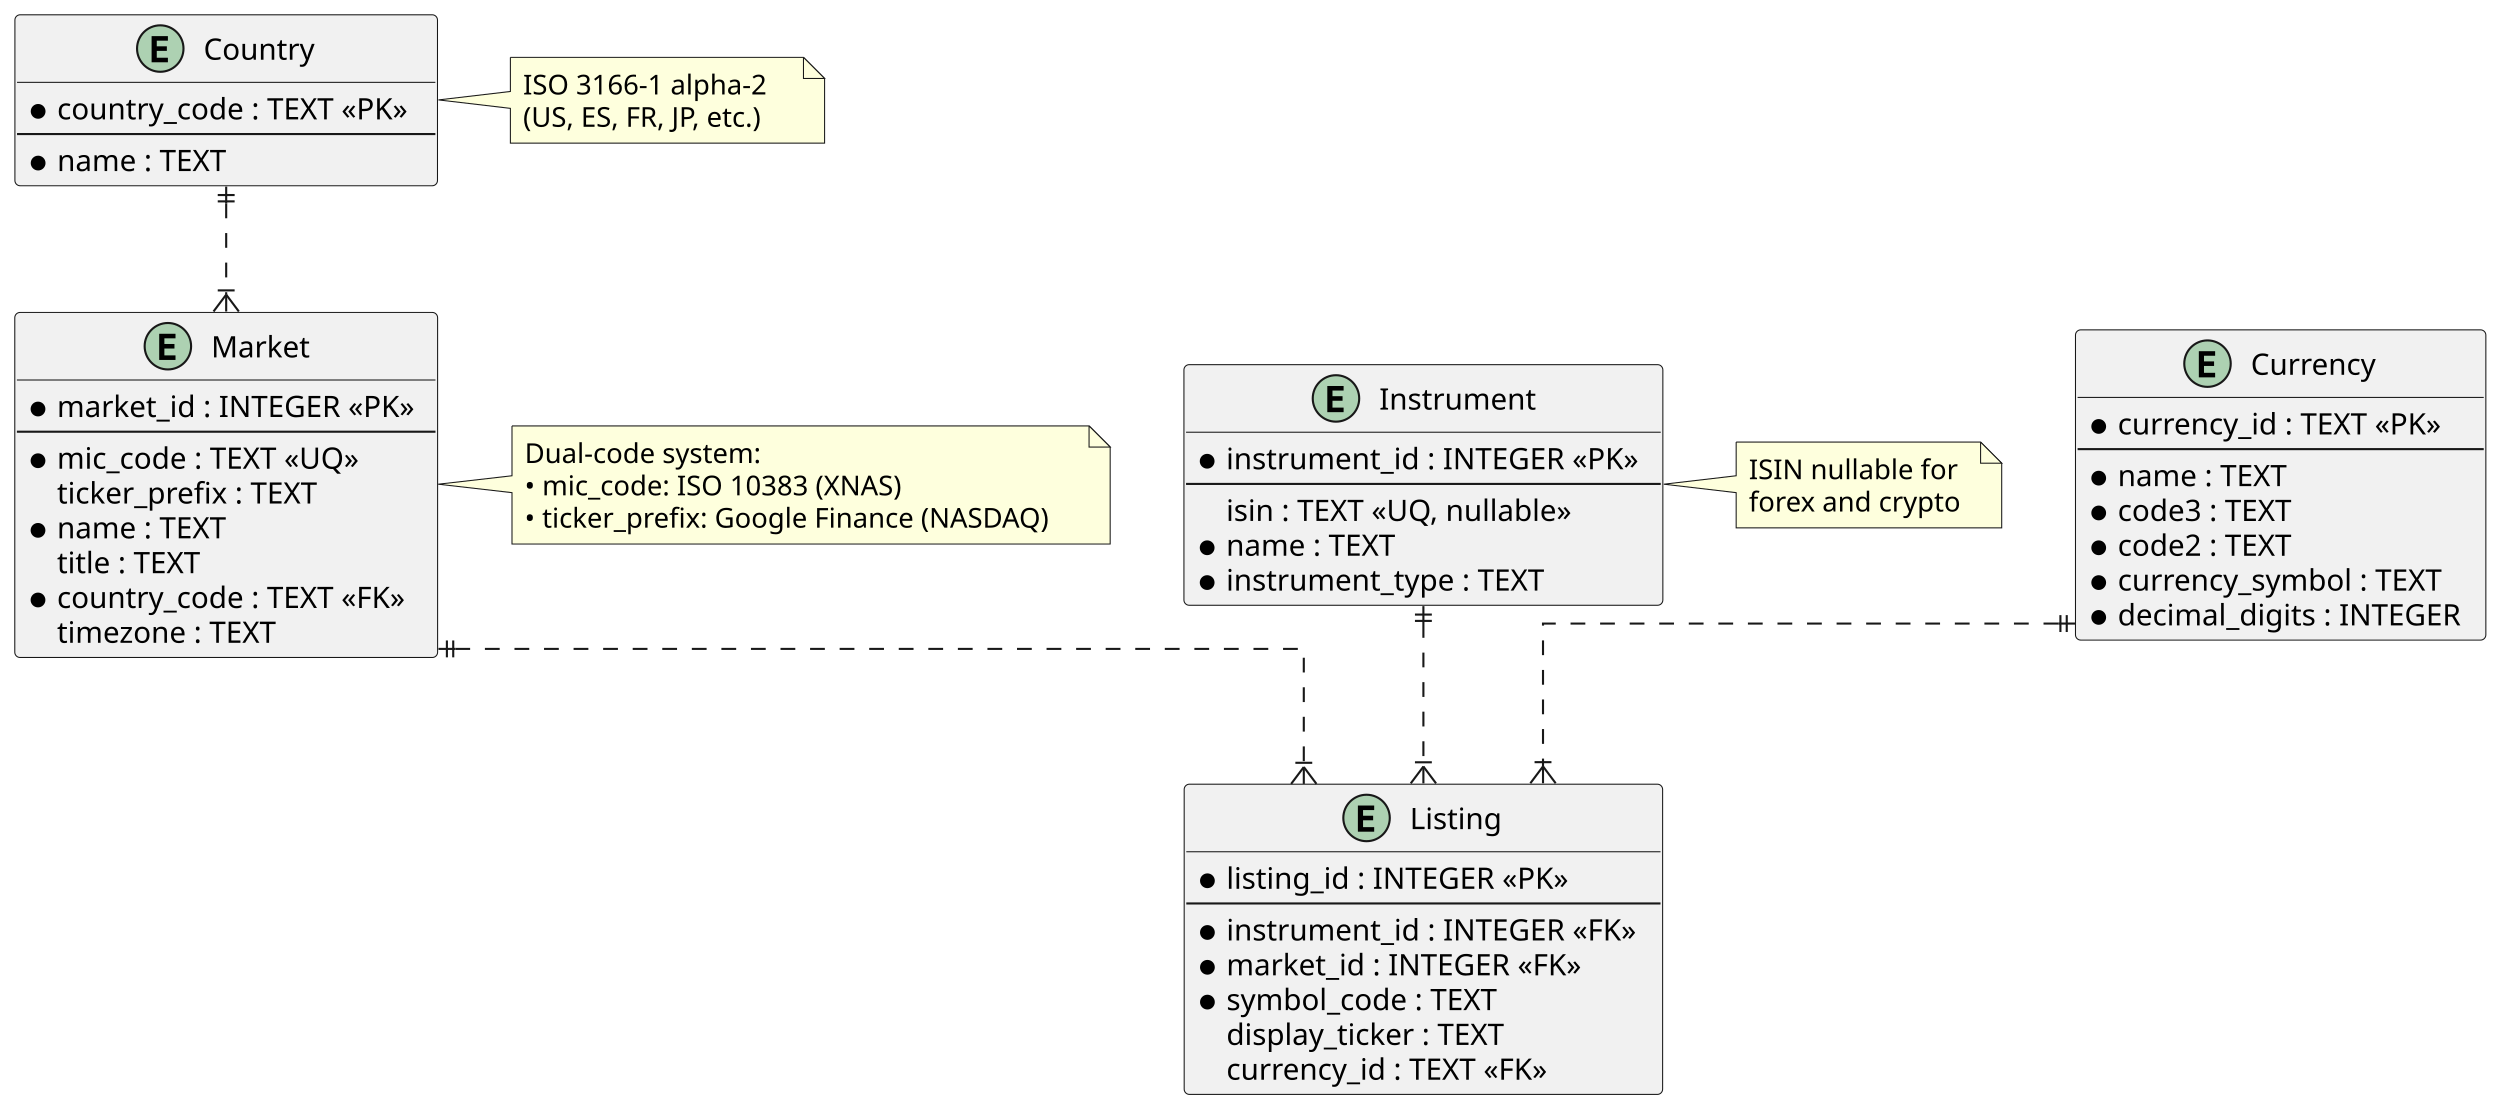
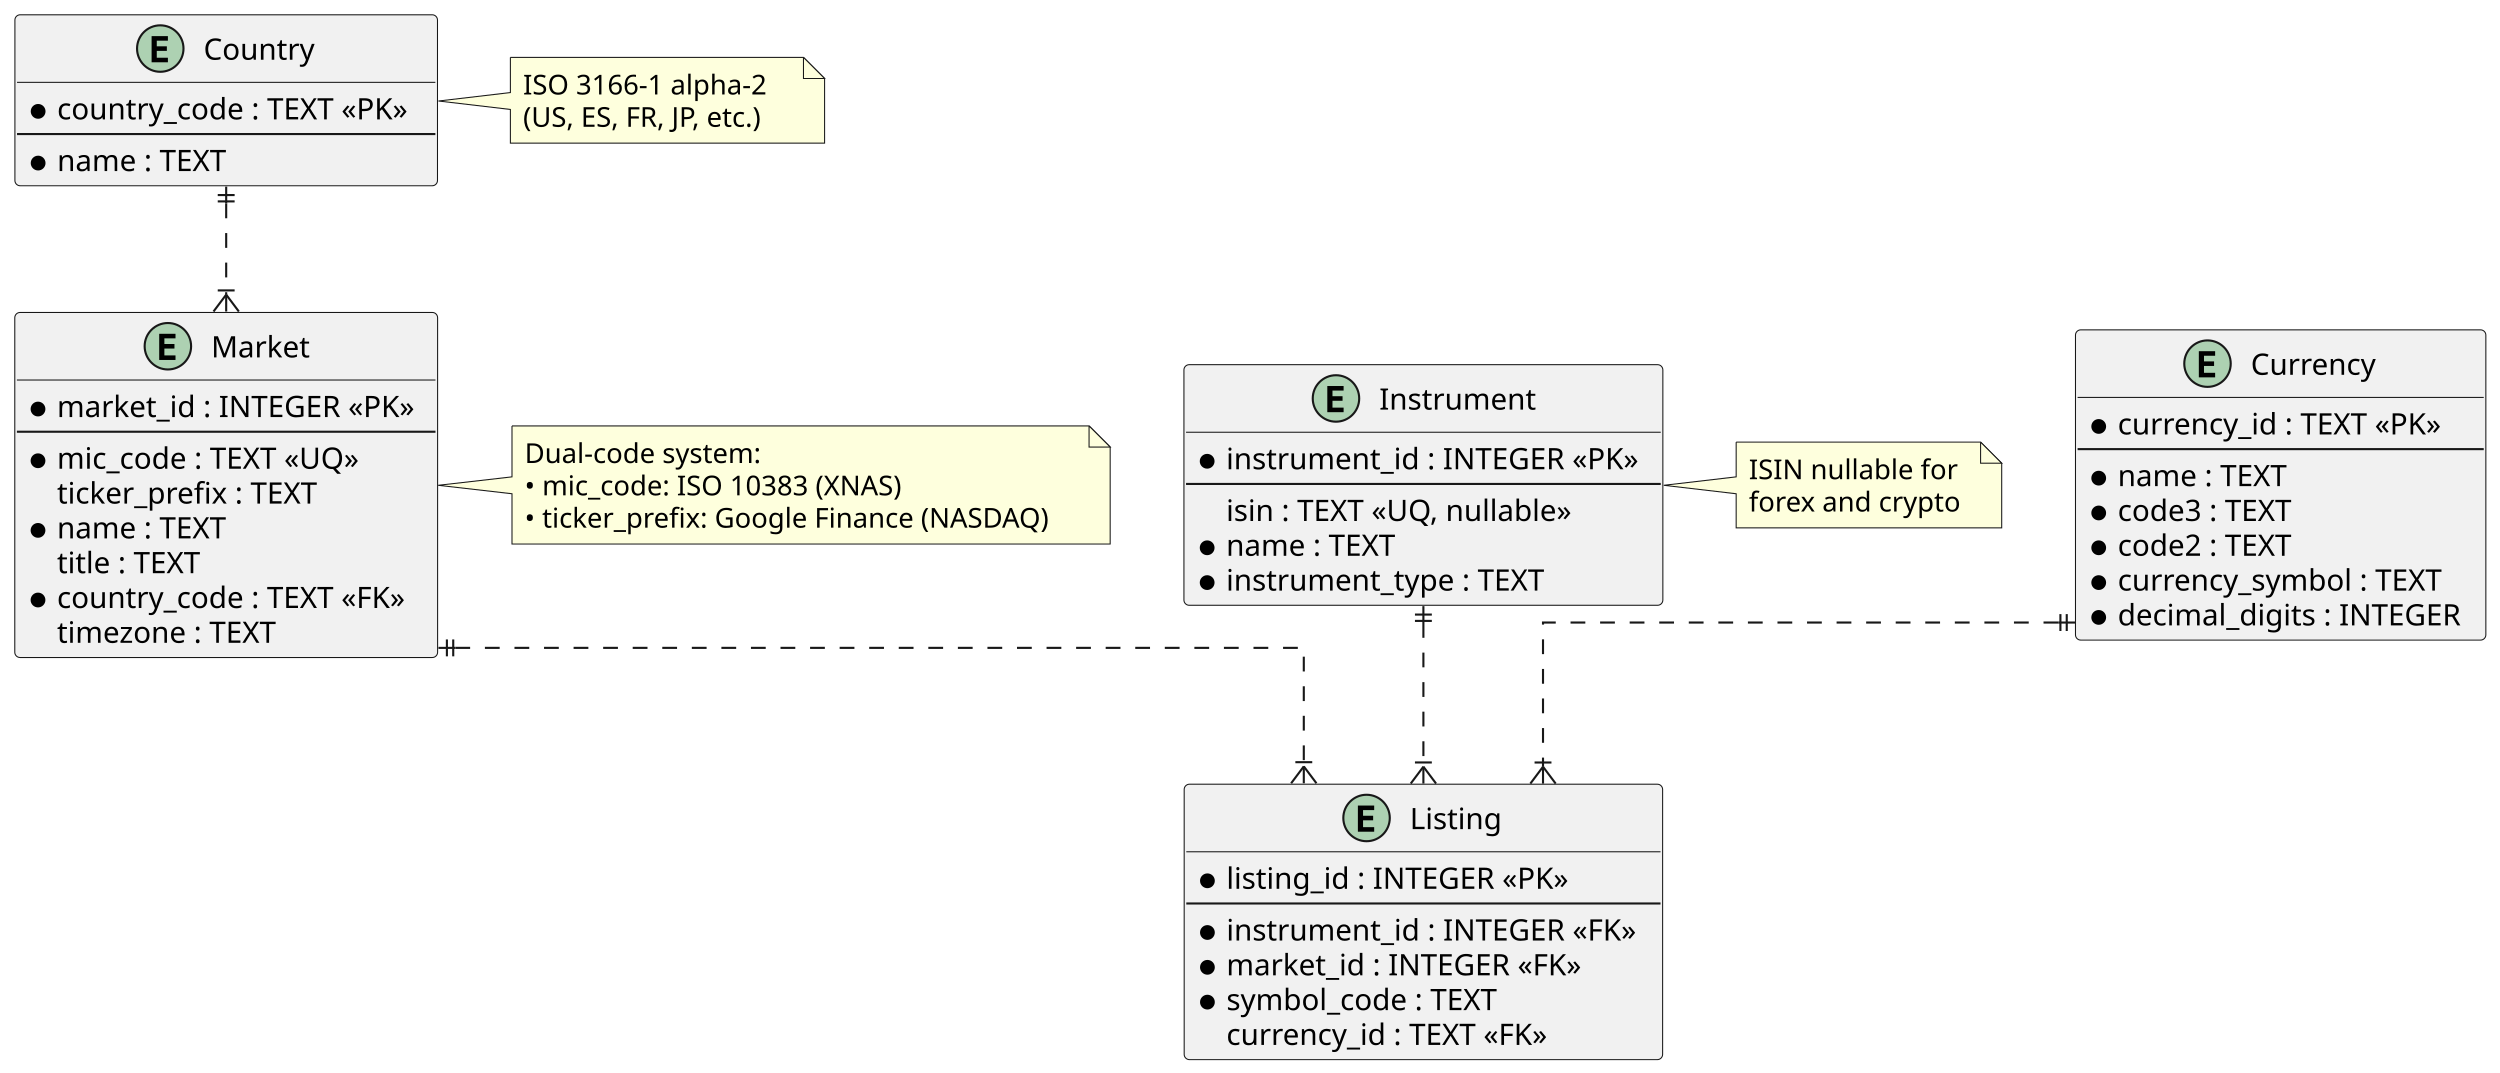
- <svg xmlns="http://www.w3.org/2000/svg" contentStyleType="text/css" data-diagram-type="CLASS" height="525px" preserveAspectRatio="none" style="width:1184px;height:525px;background:#FFFFFF;" version="1.1" viewBox="0 0 1184 525" width="1184px" zoomAndPan="magnify">
+ <svg xmlns="http://www.w3.org/2000/svg" contentStyleType="text/css" data-diagram-type="CLASS" height="508px" preserveAspectRatio="none" style="width:1184px;height:508px;background:#FFFFFF;" version="1.1" viewBox="0 0 1184 508" width="1184px" zoomAndPan="magnify">
  <defs />
  <g>
    <g class="entity" data-qualified-name="country" data-source-line="3" id="ent0002">
      <rect fill="#F1F1F1" height="80.977" rx="2.5" ry="2.5" style="stroke:#181818;stroke-width:0.5;" width="200.132" x="7.06" y="7" />
      <ellipse cx="75.905" cy="23" fill="#ADD1B2" rx="11" ry="11" style="stroke:#181818;stroke-width:1;" />
      <path d="M79.519,29.5 L71.799,29.5 L71.799,17.107 L79.519,17.107 L79.519,19.265 L74.248,19.265 L74.248,21.938 L79.021,21.938 L79.021,24.096 L74.248,24.096 L74.248,27.342 L79.519,27.342 Z " fill="#000000" />
      <text fill="#000000" font-family="sans-serif" font-size="14" lengthAdjust="spacing" textLength="53.942" x="96.405" y="28.291">Country</text>
      <line style="stroke:#181818;stroke-width:0.5;" x1="8.06" x2="206.192" y1="39" y2="39" />
      <g data-visibility-modifier="IE_MANDATORY">
        <ellipse cx="18.06" cy="52.744" fill="#000000" rx="3" ry="3" style="stroke:#000000;stroke-width:1;" />
      </g>
      <text fill="#000000" font-family="sans-serif" font-size="14" lengthAdjust="spacing" textLength="174.132" x="27.06" y="56.535">country_code : TEXT «PK»</text>
      <line style="stroke:#181818;stroke-width:1;" x1="8.06" x2="206.192" y1="63.488" y2="63.488" />
      <g data-visibility-modifier="IE_MANDATORY">
        <ellipse cx="18.06" cy="77.232" fill="#000000" rx="3" ry="3" style="stroke:#000000;stroke-width:1;" />
      </g>
      <text fill="#000000" font-family="sans-serif" font-size="14" lengthAdjust="spacing" textLength="84.636" x="27.06" y="81.023">name : TEXT</text>
    </g>
    <g class="entity" data-qualified-name="market" data-source-line="9" id="ent0003">
-       <rect fill="#F1F1F1" height="163.418" rx="2.5" ry="2.5" style="stroke:#181818;stroke-width:0.5;" width="200.248" x="7" y="147.97" />
-       <ellipse cx="79.505" cy="163.97" fill="#ADD1B2" rx="11" ry="11" style="stroke:#181818;stroke-width:1;" />
-       <path d="M83.12,170.47 L75.4,170.47 L75.4,158.077 L83.12,158.077 L83.12,160.235 L77.849,160.235 L77.849,162.908 L82.622,162.908 L82.622,165.066 L77.849,165.066 L77.849,168.312 L83.12,168.312 Z " fill="#000000" />
-       <text fill="#000000" font-family="sans-serif" font-size="14" lengthAdjust="spacing" textLength="46.737" x="100.005" y="169.261">Market</text>
-       <line style="stroke:#181818;stroke-width:0.5;" x1="8" x2="206.248" y1="179.97" y2="179.97" />
+       <rect fill="#F1F1F1" height="163.418" rx="2.5" ry="2.5" style="stroke:#181818;stroke-width:0.5;" width="200.248" x="7" y="147.98" />
+       <ellipse cx="79.505" cy="163.98" fill="#ADD1B2" rx="11" ry="11" style="stroke:#181818;stroke-width:1;" />
+       <path d="M83.12,170.48 L75.4,170.48 L75.4,158.087 L83.12,158.087 L83.12,160.245 L77.849,160.245 L77.849,162.918 L82.622,162.918 L82.622,165.076 L77.849,165.076 L77.849,168.322 L83.12,168.322 Z " fill="#000000" />
+       <text fill="#000000" font-family="sans-serif" font-size="14" lengthAdjust="spacing" textLength="46.737" x="100.005" y="169.271">Market</text>
+       <line style="stroke:#181818;stroke-width:0.5;" x1="8" x2="206.248" y1="179.98" y2="179.98" />
      <g data-visibility-modifier="IE_MANDATORY">
-         <ellipse cx="18" cy="193.714" fill="#000000" rx="3" ry="3" style="stroke:#000000;stroke-width:1;" />
+         <ellipse cx="18" cy="193.724" fill="#000000" rx="3" ry="3" style="stroke:#000000;stroke-width:1;" />
      </g>
-       <text fill="#000000" font-family="sans-serif" font-size="14" lengthAdjust="spacing" textLength="174.248" x="27" y="197.505">market_id : INTEGER «PK»</text>
-       <line style="stroke:#181818;stroke-width:1;" x1="8" x2="206.248" y1="204.458" y2="204.458" />
+       <text fill="#000000" font-family="sans-serif" font-size="14" lengthAdjust="spacing" textLength="174.248" x="27" y="197.515">market_id : INTEGER «PK»</text>
+       <line style="stroke:#181818;stroke-width:1;" x1="8" x2="206.248" y1="204.468" y2="204.468" />
      <g data-visibility-modifier="IE_MANDATORY">
-         <ellipse cx="18" cy="218.202" fill="#000000" rx="3" ry="3" style="stroke:#000000;stroke-width:1;" />
+         <ellipse cx="18" cy="218.212" fill="#000000" rx="3" ry="3" style="stroke:#000000;stroke-width:1;" />
      </g>
-       <text fill="#000000" font-family="sans-serif" font-size="14" lengthAdjust="spacing" textLength="150.691" x="27" y="221.993">mic_code : TEXT «UQ»</text>
-       <text fill="#000000" font-family="sans-serif" font-size="14" lengthAdjust="spacing" textLength="132.631" x="27" y="238.482">ticker_prefix : TEXT</text>
+       <text fill="#000000" font-family="sans-serif" font-size="14" lengthAdjust="spacing" textLength="150.691" x="27" y="222.003">mic_code : TEXT «UQ»</text>
+       <text fill="#000000" font-family="sans-serif" font-size="14" lengthAdjust="spacing" textLength="132.631" x="27" y="238.492">ticker_prefix : TEXT</text>
      <g data-visibility-modifier="IE_MANDATORY">
-         <ellipse cx="18" cy="251.179" fill="#000000" rx="3" ry="3" style="stroke:#000000;stroke-width:1;" />
+         <ellipse cx="18" cy="251.189" fill="#000000" rx="3" ry="3" style="stroke:#000000;stroke-width:1;" />
      </g>
-       <text fill="#000000" font-family="sans-serif" font-size="14" lengthAdjust="spacing" textLength="84.636" x="27" y="254.97">name : TEXT</text>
-       <text fill="#000000" font-family="sans-serif" font-size="14" lengthAdjust="spacing" textLength="73.712" x="27" y="271.458">title : TEXT</text>
+       <text fill="#000000" font-family="sans-serif" font-size="14" lengthAdjust="spacing" textLength="84.636" x="27" y="254.98">name : TEXT</text>
+       <text fill="#000000" font-family="sans-serif" font-size="14" lengthAdjust="spacing" textLength="73.712" x="27" y="271.468">title : TEXT</text>
      <g data-visibility-modifier="IE_MANDATORY">
-         <ellipse cx="18" cy="284.156" fill="#000000" rx="3" ry="3" style="stroke:#000000;stroke-width:1;" />
+         <ellipse cx="18" cy="284.166" fill="#000000" rx="3" ry="3" style="stroke:#000000;stroke-width:1;" />
      </g>
-       <text fill="#000000" font-family="sans-serif" font-size="14" lengthAdjust="spacing" textLength="173.899" x="27" y="287.947">country_code : TEXT «FK»</text>
-       <text fill="#000000" font-family="sans-serif" font-size="14" lengthAdjust="spacing" textLength="110.612" x="27" y="304.435">timezone : TEXT</text>
+       <text fill="#000000" font-family="sans-serif" font-size="14" lengthAdjust="spacing" textLength="173.899" x="27" y="287.957">country_code : TEXT «FK»</text>
+       <text fill="#000000" font-family="sans-serif" font-size="14" lengthAdjust="spacing" textLength="110.612" x="27" y="304.445">timezone : TEXT</text>
    </g>
    <g class="entity" data-qualified-name="instrument" data-source-line="20" id="ent0004">
-       <rect fill="#F1F1F1" height="113.953" rx="2.5" ry="2.5" style="stroke:#181818;stroke-width:0.5;" width="226.819" x="560.71" y="172.7" />
-       <ellipse cx="632.716" cy="188.7" fill="#ADD1B2" rx="11" ry="11" style="stroke:#181818;stroke-width:1;" />
-       <path d="M636.331,195.2 L628.611,195.2 L628.611,182.807 L636.331,182.807 L636.331,184.965 L631.06,184.965 L631.06,187.638 L635.833,187.638 L635.833,189.796 L631.06,189.796 L631.06,193.042 L636.331,193.042 Z " fill="#000000" />
-       <text fill="#000000" font-family="sans-serif" font-size="14" lengthAdjust="spacing" textLength="74.307" x="653.216" y="193.991">Instrument</text>
-       <line style="stroke:#181818;stroke-width:0.5;" x1="561.71" x2="786.529" y1="204.7" y2="204.7" />
+       <rect fill="#F1F1F1" height="113.953" rx="2.5" ry="2.5" style="stroke:#181818;stroke-width:0.5;" width="226.819" x="560.71" y="172.71" />
+       <ellipse cx="632.716" cy="188.71" fill="#ADD1B2" rx="11" ry="11" style="stroke:#181818;stroke-width:1;" />
+       <path d="M636.331,195.21 L628.611,195.21 L628.611,182.817 L636.331,182.817 L636.331,184.975 L631.06,184.975 L631.06,187.648 L635.833,187.648 L635.833,189.806 L631.06,189.806 L631.06,193.052 L636.331,193.052 Z " fill="#000000" />
+       <text fill="#000000" font-family="sans-serif" font-size="14" lengthAdjust="spacing" textLength="74.307" x="653.216" y="194.001">Instrument</text>
+       <line style="stroke:#181818;stroke-width:0.5;" x1="561.71" x2="786.529" y1="204.71" y2="204.71" />
      <g data-visibility-modifier="IE_MANDATORY">
-         <ellipse cx="571.71" cy="218.444" fill="#000000" rx="3" ry="3" style="stroke:#000000;stroke-width:1;" />
+         <ellipse cx="571.71" cy="218.454" fill="#000000" rx="3" ry="3" style="stroke:#000000;stroke-width:1;" />
      </g>
-       <text fill="#000000" font-family="sans-serif" font-size="14" lengthAdjust="spacing" textLength="200.819" x="580.71" y="222.235">instrument_id : INTEGER «PK»</text>
-       <line style="stroke:#181818;stroke-width:1;" x1="561.71" x2="786.529" y1="229.188" y2="229.188" />
-       <text fill="#000000" font-family="sans-serif" font-size="14" lengthAdjust="spacing" textLength="173.66" x="580.71" y="246.723">isin : TEXT «UQ, nullable»</text>
+       <text fill="#000000" font-family="sans-serif" font-size="14" lengthAdjust="spacing" textLength="200.819" x="580.71" y="222.245">instrument_id : INTEGER «PK»</text>
+       <line style="stroke:#181818;stroke-width:1;" x1="561.71" x2="786.529" y1="229.198" y2="229.198" />
+       <text fill="#000000" font-family="sans-serif" font-size="14" lengthAdjust="spacing" textLength="173.66" x="580.71" y="246.733">isin : TEXT «UQ, nullable»</text>
      <g data-visibility-modifier="IE_MANDATORY">
-         <ellipse cx="571.71" cy="259.421" fill="#000000" rx="3" ry="3" style="stroke:#000000;stroke-width:1;" />
+         <ellipse cx="571.71" cy="259.431" fill="#000000" rx="3" ry="3" style="stroke:#000000;stroke-width:1;" />
      </g>
-       <text fill="#000000" font-family="sans-serif" font-size="14" lengthAdjust="spacing" textLength="84.636" x="580.71" y="263.212">name : TEXT</text>
+       <text fill="#000000" font-family="sans-serif" font-size="14" lengthAdjust="spacing" textLength="84.636" x="580.71" y="263.222">name : TEXT</text>
      <g data-visibility-modifier="IE_MANDATORY">
-         <ellipse cx="571.71" cy="275.909" fill="#000000" rx="3" ry="3" style="stroke:#000000;stroke-width:1;" />
+         <ellipse cx="571.71" cy="275.919" fill="#000000" rx="3" ry="3" style="stroke:#000000;stroke-width:1;" />
      </g>
-       <text fill="#000000" font-family="sans-serif" font-size="14" lengthAdjust="spacing" textLength="157.828" x="580.71" y="279.7">instrument_type : TEXT</text>
+       <text fill="#000000" font-family="sans-serif" font-size="14" lengthAdjust="spacing" textLength="157.828" x="580.71" y="279.71">instrument_type : TEXT</text>
    </g>
    <g class="entity" data-qualified-name="listing" data-source-line="28" id="ent0005">
-       <rect fill="#F1F1F1" height="146.93" rx="2.5" ry="2.5" style="stroke:#181818;stroke-width:0.5;" width="226.587" x="560.83" y="371.39" />
-       <ellipse cx="647.199" cy="387.39" fill="#ADD1B2" rx="11" ry="11" style="stroke:#181818;stroke-width:1;" />
-       <path d="M650.813,393.89 L643.093,393.89 L643.093,381.497 L650.813,381.497 L650.813,383.655 L645.542,383.655 L645.542,386.328 L650.315,386.328 L650.315,388.486 L645.542,388.486 L645.542,391.732 L650.813,391.732 Z " fill="#000000" />
-       <text fill="#000000" font-family="sans-serif" font-size="14" lengthAdjust="spacing" textLength="45.35" x="667.699" y="392.681">Listing</text>
-       <line style="stroke:#181818;stroke-width:0.5;" x1="561.83" x2="786.417" y1="403.39" y2="403.39" />
+       <rect fill="#F1F1F1" height="130.441" rx="2.5" ry="2.5" style="stroke:#181818;stroke-width:0.5;" width="226.587" x="560.83" y="371.4" />
+       <ellipse cx="647.199" cy="387.4" fill="#ADD1B2" rx="11" ry="11" style="stroke:#181818;stroke-width:1;" />
+       <path d="M650.813,393.9 L643.093,393.9 L643.093,381.507 L650.813,381.507 L650.813,383.665 L645.542,383.665 L645.542,386.338 L650.315,386.338 L650.315,388.496 L645.542,388.496 L645.542,391.742 L650.813,391.742 Z " fill="#000000" />
+       <text fill="#000000" font-family="sans-serif" font-size="14" lengthAdjust="spacing" textLength="45.35" x="667.699" y="392.691">Listing</text>
+       <line style="stroke:#181818;stroke-width:0.5;" x1="561.83" x2="786.417" y1="403.4" y2="403.4" />
      <g data-visibility-modifier="IE_MANDATORY">
-         <ellipse cx="571.83" cy="417.134" fill="#000000" rx="3" ry="3" style="stroke:#000000;stroke-width:1;" />
+         <ellipse cx="571.83" cy="417.144" fill="#000000" rx="3" ry="3" style="stroke:#000000;stroke-width:1;" />
      </g>
-       <text fill="#000000" font-family="sans-serif" font-size="14" lengthAdjust="spacing" textLength="168.431" x="580.83" y="420.925">listing_id : INTEGER «PK»</text>
-       <line style="stroke:#181818;stroke-width:1;" x1="561.83" x2="786.417" y1="427.878" y2="427.878" />
+       <text fill="#000000" font-family="sans-serif" font-size="14" lengthAdjust="spacing" textLength="168.431" x="580.83" y="420.935">listing_id : INTEGER «PK»</text>
+       <line style="stroke:#181818;stroke-width:1;" x1="561.83" x2="786.417" y1="427.888" y2="427.888" />
      <g data-visibility-modifier="IE_MANDATORY">
-         <ellipse cx="571.83" cy="441.622" fill="#000000" rx="3" ry="3" style="stroke:#000000;stroke-width:1;" />
+         <ellipse cx="571.83" cy="441.632" fill="#000000" rx="3" ry="3" style="stroke:#000000;stroke-width:1;" />
      </g>
-       <text fill="#000000" font-family="sans-serif" font-size="14" lengthAdjust="spacing" textLength="200.587" x="580.83" y="445.413">instrument_id : INTEGER «FK»</text>
+       <text fill="#000000" font-family="sans-serif" font-size="14" lengthAdjust="spacing" textLength="200.587" x="580.83" y="445.423">instrument_id : INTEGER «FK»</text>
      <g data-visibility-modifier="IE_MANDATORY">
-         <ellipse cx="571.83" cy="458.111" fill="#000000" rx="3" ry="3" style="stroke:#000000;stroke-width:1;" />
+         <ellipse cx="571.83" cy="458.121" fill="#000000" rx="3" ry="3" style="stroke:#000000;stroke-width:1;" />
      </g>
-       <text fill="#000000" font-family="sans-serif" font-size="14" lengthAdjust="spacing" textLength="174.016" x="580.83" y="461.902">market_id : INTEGER «FK»</text>
+       <text fill="#000000" font-family="sans-serif" font-size="14" lengthAdjust="spacing" textLength="174.016" x="580.83" y="461.912">market_id : INTEGER «FK»</text>
      <g data-visibility-modifier="IE_MANDATORY">
-         <ellipse cx="571.83" cy="474.599" fill="#000000" rx="3" ry="3" style="stroke:#000000;stroke-width:1;" />
+         <ellipse cx="571.83" cy="474.609" fill="#000000" rx="3" ry="3" style="stroke:#000000;stroke-width:1;" />
      </g>
-       <text fill="#000000" font-family="sans-serif" font-size="14" lengthAdjust="spacing" textLength="135.707" x="580.83" y="478.39">symbol_code : TEXT</text>
-       <text fill="#000000" font-family="sans-serif" font-size="14" lengthAdjust="spacing" textLength="140.41" x="580.83" y="494.878">display_ticker : TEXT</text>
-       <text fill="#000000" font-family="sans-serif" font-size="14" lengthAdjust="spacing" textLength="161.239" x="580.83" y="511.367">currency_id : TEXT «FK»</text>
+       <text fill="#000000" font-family="sans-serif" font-size="14" lengthAdjust="spacing" textLength="135.707" x="580.83" y="478.4">symbol_code : TEXT</text>
+       <text fill="#000000" font-family="sans-serif" font-size="14" lengthAdjust="spacing" textLength="161.239" x="580.83" y="494.888">currency_id : TEXT «FK»</text>
    </g>
-     <g class="entity" data-qualified-name="currency" data-source-line="38" id="ent0006">
+     <g class="entity" data-qualified-name="currency" data-source-line="37" id="ent0006">
      <rect fill="#F1F1F1" height="146.93" rx="2.5" ry="2.5" style="stroke:#181818;stroke-width:0.5;" width="194.349" x="982.95" y="156.22" />
      <ellipse cx="1045.472" cy="172.22" fill="#ADD1B2" rx="11" ry="11" style="stroke:#181818;stroke-width:1;" />
      <path d="M1049.086,178.72 L1041.366,178.72 L1041.366,166.327 L1049.086,166.327 L1049.086,168.485 L1043.815,168.485 L1043.815,171.158 L1048.588,171.158 L1048.588,173.316 L1043.815,173.316 L1043.815,176.562 L1049.086,176.562 Z " fill="#000000" />
      <text fill="#000000" font-family="sans-serif" font-size="14" lengthAdjust="spacing" textLength="60.806" x="1065.972" y="177.511">Currency</text>
      <line style="stroke:#181818;stroke-width:0.5;" x1="983.95" x2="1176.299" y1="188.22" y2="188.22" />
      <g data-visibility-modifier="IE_MANDATORY">
        <ellipse cx="993.95" cy="201.964" fill="#000000" rx="3" ry="3" style="stroke:#000000;stroke-width:1;" />
      </g>
      <text fill="#000000" font-family="sans-serif" font-size="14" lengthAdjust="spacing" textLength="161.472" x="1002.95" y="205.755">currency_id : TEXT «PK»</text>
      <line style="stroke:#181818;stroke-width:1;" x1="983.95" x2="1176.299" y1="212.708" y2="212.708" />
      <g data-visibility-modifier="IE_MANDATORY">
        <ellipse cx="993.95" cy="226.452" fill="#000000" rx="3" ry="3" style="stroke:#000000;stroke-width:1;" />
      </g>
      <text fill="#000000" font-family="sans-serif" font-size="14" lengthAdjust="spacing" textLength="84.636" x="1002.95" y="230.243">name : TEXT</text>
      <g data-visibility-modifier="IE_MANDATORY">
        <ellipse cx="993.95" cy="242.941" fill="#000000" rx="3" ry="3" style="stroke:#000000;stroke-width:1;" />
      </g>
      <text fill="#000000" font-family="sans-serif" font-size="14" lengthAdjust="spacing" textLength="88.58" x="1002.95" y="246.732">code3 : TEXT</text>
      <g data-visibility-modifier="IE_MANDATORY">
        <ellipse cx="993.95" cy="259.429" fill="#000000" rx="3" ry="3" style="stroke:#000000;stroke-width:1;" />
      </g>
      <text fill="#000000" font-family="sans-serif" font-size="14" lengthAdjust="spacing" textLength="88.58" x="1002.95" y="263.22">code2 : TEXT</text>
      <g data-visibility-modifier="IE_MANDATORY">
        <ellipse cx="993.95" cy="275.917" fill="#000000" rx="3" ry="3" style="stroke:#000000;stroke-width:1;" />
      </g>
      <text fill="#000000" font-family="sans-serif" font-size="14" lengthAdjust="spacing" textLength="161.615" x="1002.95" y="279.708">currency_symbol : TEXT</text>
      <g data-visibility-modifier="IE_MANDATORY">
        <ellipse cx="993.95" cy="292.406" fill="#000000" rx="3" ry="3" style="stroke:#000000;stroke-width:1;" />
      </g>
      <text fill="#000000" font-family="sans-serif" font-size="14" lengthAdjust="spacing" textLength="168.349" x="1002.95" y="296.197">decimal_digits : INTEGER</text>
    </g>
-     <g class="entity" data-qualified-name="GMN11" data-source-line="54" id="ent0012">
-       <path d="M241.72,27.17 L241.72,43.32 L207.64,47.32 L241.72,51.32 L241.72,67.791 A0,0 0 0 0 241.72,67.791 L390.524,67.791 A0,0 0 0 0 390.524,67.791 L390.524,37.17 L380.524,27.17 L241.72,27.17 A0,0 0 0 0 241.72,27.17" fill="#FEFFDD" style="stroke:#181818;stroke-width:0.5;" />
-       <path d="M380.524,27.17 L380.524,37.17 L390.524,37.17 L380.524,27.17" fill="#FEFFDD" style="stroke:#181818;stroke-width:0.5;" />
-       <text fill="#000000" font-family="sans-serif" font-size="13" lengthAdjust="spacing" textLength="127.804" x="247.72" y="44.738">ISO 3166-1 alpha-2</text>
-       <text fill="#000000" font-family="sans-serif" font-size="13" lengthAdjust="spacing" textLength="120.713" x="247.72" y="60.049">(US, ES, FR, JP, etc.)</text>
+     <g class="entity" data-qualified-name="GMN11" data-source-line="53" id="ent0012">
+       <path d="M241.72,27.18 L241.72,43.84 L207.64,47.84 L241.72,51.84 L241.72,67.801 A0,0 0 0 0 241.72,67.801 L390.524,67.801 A0,0 0 0 0 390.524,67.801 L390.524,37.18 L380.524,27.18 L241.72,27.18 A0,0 0 0 0 241.72,27.18" fill="#FEFFDD" style="stroke:#181818;stroke-width:0.5;" />
+       <path d="M380.524,27.18 L380.524,37.18 L390.524,37.18 L380.524,27.18" fill="#FEFFDD" style="stroke:#181818;stroke-width:0.5;" />
+       <text fill="#000000" font-family="sans-serif" font-size="13" lengthAdjust="spacing" textLength="127.804" x="247.72" y="44.748">ISO 3166-1 alpha-2</text>
+       <text fill="#000000" font-family="sans-serif" font-size="13" lengthAdjust="spacing" textLength="120.713" x="247.72" y="60.059">(US, ES, FR, JP, etc.)</text>
    </g>
-     <g class="entity" data-qualified-name="GMN14" data-source-line="59" id="ent0015">
-       <path d="M242.48,201.72 L242.48,225.32 L207.52,229.32 L242.48,233.32 L242.48,257.652 A0,0 0 0 0 242.48,257.652 L525.778,257.652 A0,0 0 0 0 525.778,257.652 L525.778,211.72 L515.778,201.72 L242.48,201.72 A0,0 0 0 0 242.48,201.72" fill="#FEFFDD" style="stroke:#181818;stroke-width:0.5;" />
+     <g class="entity" data-qualified-name="GMN14" data-source-line="58" id="ent0015">
+       <path d="M242.48,201.72 L242.48,225.84 L207.52,229.84 L242.48,233.84 L242.48,257.652 A0,0 0 0 0 242.48,257.652 L525.778,257.652 A0,0 0 0 0 525.778,257.652 L525.778,211.72 L515.778,201.72 L242.48,201.72 A0,0 0 0 0 242.48,201.72" fill="#FEFFDD" style="stroke:#181818;stroke-width:0.5;" />
      <path d="M515.778,201.72 L515.778,211.72 L525.778,211.72 L515.778,201.72" fill="#FEFFDD" style="stroke:#181818;stroke-width:0.5;" />
      <text fill="#000000" font-family="sans-serif" font-size="13" lengthAdjust="spacing" textLength="118.847" x="248.48" y="219.288">Dual-code system:</text>
      <text fill="#000000" font-family="sans-serif" font-size="13" lengthAdjust="spacing" textLength="191.09" x="248.48" y="234.599">• mic_code: ISO 10383 (XNAS)</text>
      <text fill="#000000" font-family="sans-serif" font-size="13" lengthAdjust="spacing" textLength="262.298" x="248.48" y="249.91">• ticker_prefix: Google Finance (NASDAQ)</text>
    </g>
-     <g class="entity" data-qualified-name="GMN17" data-source-line="65" id="ent0018">
-       <path d="M822.25,209.37 L822.25,225.32 L787.96,229.32 L822.25,233.32 L822.25,249.991 A0,0 0 0 0 822.25,249.991 L948.005,249.991 A0,0 0 0 0 948.005,249.991 L948.005,219.37 L938.005,209.37 L822.25,209.37 A0,0 0 0 0 822.25,209.37" fill="#FEFFDD" style="stroke:#181818;stroke-width:0.5;" />
-       <path d="M938.005,209.37 L938.005,219.37 L948.005,219.37 L938.005,209.37" fill="#FEFFDD" style="stroke:#181818;stroke-width:0.5;" />
-       <text fill="#000000" font-family="sans-serif" font-size="13" lengthAdjust="spacing" textLength="100.42" x="828.25" y="226.938">ISIN nullable for</text>
-       <text fill="#000000" font-family="sans-serif" font-size="13" lengthAdjust="spacing" textLength="104.755" x="828.25" y="242.249">forex and crypto</text>
+     <g class="entity" data-qualified-name="GMN17" data-source-line="64" id="ent0018">
+       <path d="M822.25,209.38 L822.25,225.84 L787.96,229.84 L822.25,233.84 L822.25,250.001 A0,0 0 0 0 822.25,250.001 L948.005,250.001 A0,0 0 0 0 948.005,250.001 L948.005,219.38 L938.005,209.38 L822.25,209.38 A0,0 0 0 0 822.25,209.38" fill="#FEFFDD" style="stroke:#181818;stroke-width:0.5;" />
+       <path d="M938.005,209.38 L938.005,219.38 L948.005,219.38 L938.005,209.38" fill="#FEFFDD" style="stroke:#181818;stroke-width:0.5;" />
+       <text fill="#000000" font-family="sans-serif" font-size="13" lengthAdjust="spacing" textLength="100.42" x="828.25" y="226.948">ISIN nullable for</text>
+       <text fill="#000000" font-family="sans-serif" font-size="13" lengthAdjust="spacing" textLength="104.755" x="828.25" y="242.259">forex and crypto</text>
    </g>
-     <g class="link" data-entity-1="ent0002" data-entity-2="ent0003" data-link-type="crowfoot" data-source-line="48" id="lnk7">
-       <path codeLine="48" d="M107.12,96.37 C107.12,113.89 107.12,119.02 107.12,139.53" fill="none" id="country-market" style="stroke:#181818;stroke-width:1;stroke-dasharray:7,7;" />
-       <line style="stroke:#181818;stroke-width:1;" x1="103.12" x2="111.12" y1="92.37" y2="92.37" />
-       <line style="stroke:#181818;stroke-width:1;" x1="103.12" x2="111.12" y1="95.37" y2="95.37" />
-       <line style="stroke:#181818;stroke-width:1;" x1="107.12" x2="107.12" y1="96.37" y2="88.37" />
-       <line style="stroke:#181818;stroke-width:1;" x1="107.12" x2="113.12" y1="139.53" y2="147.53" />
-       <line style="stroke:#181818;stroke-width:1;" x1="107.12" x2="101.12" y1="139.53" y2="147.53" />
-       <line style="stroke:#181818;stroke-width:1;" x1="107.12" x2="107.12" y1="139.53" y2="147.53" />
-       <line style="stroke:#181818;stroke-width:1;" x1="111.12" x2="103.12" y1="137.53" y2="137.53" />
+     <g class="link" data-entity-1="ent0002" data-entity-2="ent0003" data-link-type="crowfoot" data-source-line="47" id="lnk7">
+       <path codeLine="47" d="M107.12,96.38 C107.12,113.9 107.12,119.03 107.12,139.54" fill="none" id="country-market" style="stroke:#181818;stroke-width:1;stroke-dasharray:7,7;" />
+       <line style="stroke:#181818;stroke-width:1;" x1="103.12" x2="111.12" y1="92.38" y2="92.38" />
+       <line style="stroke:#181818;stroke-width:1;" x1="103.12" x2="111.12" y1="95.38" y2="95.38" />
+       <line style="stroke:#181818;stroke-width:1;" x1="107.12" x2="107.12" y1="96.38" y2="88.38" />
+       <line style="stroke:#181818;stroke-width:1;" x1="107.12" x2="113.12" y1="139.54" y2="147.54" />
+       <line style="stroke:#181818;stroke-width:1;" x1="107.12" x2="101.12" y1="139.54" y2="147.54" />
+       <line style="stroke:#181818;stroke-width:1;" x1="107.12" x2="107.12" y1="139.54" y2="147.54" />
+       <line style="stroke:#181818;stroke-width:1;" x1="111.12" x2="103.12" y1="137.54" y2="137.54" />
    </g>
-     <g class="link" data-entity-1="ent0003" data-entity-2="ent0005" data-link-type="crowfoot" data-source-line="49" id="lnk8">
-       <path codeLine="49" d="M215.65,307.32 C364.33,307.32 617.48,307.32 617.48,307.32 C617.48,307.32 617.48,330.56 617.48,363.26" fill="none" id="market-listing" style="stroke:#181818;stroke-width:1;stroke-dasharray:7,7;" />
-       <line style="stroke:#181818;stroke-width:1;" x1="211.65" x2="211.65" y1="311.32" y2="303.32" />
-       <line style="stroke:#181818;stroke-width:1;" x1="214.65" x2="214.65" y1="311.32" y2="303.32" />
-       <line style="stroke:#181818;stroke-width:1;" x1="215.65" x2="207.65" y1="307.32" y2="307.32" />
-       <line style="stroke:#181818;stroke-width:1;" x1="617.48" x2="623.48" y1="363.26" y2="371.26" />
-       <line style="stroke:#181818;stroke-width:1;" x1="617.48" x2="611.48" y1="363.26" y2="371.26" />
-       <line style="stroke:#181818;stroke-width:1;" x1="617.48" x2="617.48" y1="363.26" y2="371.26" />
-       <line style="stroke:#181818;stroke-width:1;" x1="621.48" x2="613.48" y1="361.26" y2="361.26" />
+     <g class="link" data-entity-1="ent0003" data-entity-2="ent0005" data-link-type="crowfoot" data-source-line="48" id="lnk8">
+       <path codeLine="48" d="M215.65,306.84 C364.33,306.84 617.48,306.84 617.48,306.84 C617.48,306.84 617.48,330.78 617.48,362.97" fill="none" id="market-listing" style="stroke:#181818;stroke-width:1;stroke-dasharray:7,7;" />
+       <line style="stroke:#181818;stroke-width:1;" x1="211.65" x2="211.65" y1="310.84" y2="302.84" />
+       <line style="stroke:#181818;stroke-width:1;" x1="214.65" x2="214.65" y1="310.84" y2="302.84" />
+       <line style="stroke:#181818;stroke-width:1;" x1="215.65" x2="207.65" y1="306.84" y2="306.84" />
+       <line style="stroke:#181818;stroke-width:1;" x1="617.48" x2="623.48" y1="362.97" y2="370.97" />
+       <line style="stroke:#181818;stroke-width:1;" x1="617.48" x2="611.48" y1="362.97" y2="370.97" />
+       <line style="stroke:#181818;stroke-width:1;" x1="617.48" x2="617.48" y1="362.97" y2="370.97" />
+       <line style="stroke:#181818;stroke-width:1;" x1="621.48" x2="613.48" y1="360.97" y2="360.97" />
    </g>
-     <g class="link" data-entity-1="ent0004" data-entity-2="ent0005" data-link-type="crowfoot" data-source-line="50" id="lnk9">
-       <path codeLine="50" d="M674.12,295.06 C674.12,320.83 674.12,335.56 674.12,363.02" fill="none" id="instrument-listing" style="stroke:#181818;stroke-width:1;stroke-dasharray:7,7;" />
+     <g class="link" data-entity-1="ent0004" data-entity-2="ent0005" data-link-type="crowfoot" data-source-line="49" id="lnk9">
+       <path codeLine="49" d="M674.12,295.06 C674.12,321.13 674.12,336.12 674.12,363.1" fill="none" id="instrument-listing" style="stroke:#181818;stroke-width:1;stroke-dasharray:7,7;" />
      <line style="stroke:#181818;stroke-width:1;" x1="670.12" x2="678.12" y1="291.06" y2="291.06" />
      <line style="stroke:#181818;stroke-width:1;" x1="670.12" x2="678.12" y1="294.06" y2="294.06" />
      <line style="stroke:#181818;stroke-width:1;" x1="674.12" x2="674.12" y1="295.06" y2="287.06" />
-       <line style="stroke:#181818;stroke-width:1;" x1="674.12" x2="680.12" y1="363.02" y2="371.02" />
-       <line style="stroke:#181818;stroke-width:1;" x1="674.12" x2="668.12" y1="363.02" y2="371.02" />
-       <line style="stroke:#181818;stroke-width:1;" x1="674.12" x2="674.12" y1="363.02" y2="371.02" />
-       <line style="stroke:#181818;stroke-width:1;" x1="678.12" x2="670.12" y1="361.02" y2="361.02" />
+       <line style="stroke:#181818;stroke-width:1;" x1="674.12" x2="680.12" y1="363.1" y2="371.1" />
+       <line style="stroke:#181818;stroke-width:1;" x1="674.12" x2="668.12" y1="363.1" y2="371.1" />
+       <line style="stroke:#181818;stroke-width:1;" x1="674.12" x2="674.12" y1="363.1" y2="371.1" />
+       <line style="stroke:#181818;stroke-width:1;" x1="678.12" x2="670.12" y1="361.1" y2="361.1" />
    </g>
-     <g class="link" data-entity-1="ent0006" data-entity-2="ent0005" data-link-type="crowfoot" data-source-line="51" id="lnk10">
-       <path codeLine="51" d="M974.81,295.32 C871.44,295.32 730.77,295.32 730.77,295.32 C730.77,295.32 730.77,325.29 730.77,362.96" fill="none" id="currency-listing" style="stroke:#181818;stroke-width:1;stroke-dasharray:7,7;" />
-       <line style="stroke:#181818;stroke-width:1;" x1="978.81" x2="978.81" y1="291.32" y2="299.32" />
-       <line style="stroke:#181818;stroke-width:1;" x1="975.81" x2="975.81" y1="291.32" y2="299.32" />
-       <line style="stroke:#181818;stroke-width:1;" x1="974.81" x2="982.81" y1="295.32" y2="295.32" />
-       <line style="stroke:#181818;stroke-width:1;" x1="730.77" x2="736.77" y1="362.96" y2="370.96" />
-       <line style="stroke:#181818;stroke-width:1;" x1="730.77" x2="724.77" y1="362.96" y2="370.96" />
-       <line style="stroke:#181818;stroke-width:1;" x1="730.77" x2="730.77" y1="362.96" y2="370.96" />
-       <line style="stroke:#181818;stroke-width:1;" x1="734.77" x2="726.77" y1="360.96" y2="360.96" />
+     <g class="link" data-entity-1="ent0006" data-entity-2="ent0005" data-link-type="crowfoot" data-source-line="50" id="lnk10">
+       <path codeLine="50" d="M974.81,294.84 C871.44,294.84 730.77,294.84 730.77,294.84 C730.77,294.84 730.77,325.98 730.77,363.12" fill="none" id="currency-listing" style="stroke:#181818;stroke-width:1;stroke-dasharray:7,7;" />
+       <line style="stroke:#181818;stroke-width:1;" x1="978.81" x2="978.81" y1="290.84" y2="298.84" />
+       <line style="stroke:#181818;stroke-width:1;" x1="975.81" x2="975.81" y1="290.84" y2="298.84" />
+       <line style="stroke:#181818;stroke-width:1;" x1="974.81" x2="982.81" y1="294.84" y2="294.84" />
+       <line style="stroke:#181818;stroke-width:1;" x1="730.77" x2="736.77" y1="363.12" y2="371.12" />
+       <line style="stroke:#181818;stroke-width:1;" x1="730.77" x2="724.77" y1="363.12" y2="371.12" />
+       <line style="stroke:#181818;stroke-width:1;" x1="730.77" x2="730.77" y1="363.12" y2="371.12" />
+       <line style="stroke:#181818;stroke-width:1;" x1="734.77" x2="726.77" y1="361.12" y2="361.12" />
    </g>
  </g>
</svg>
